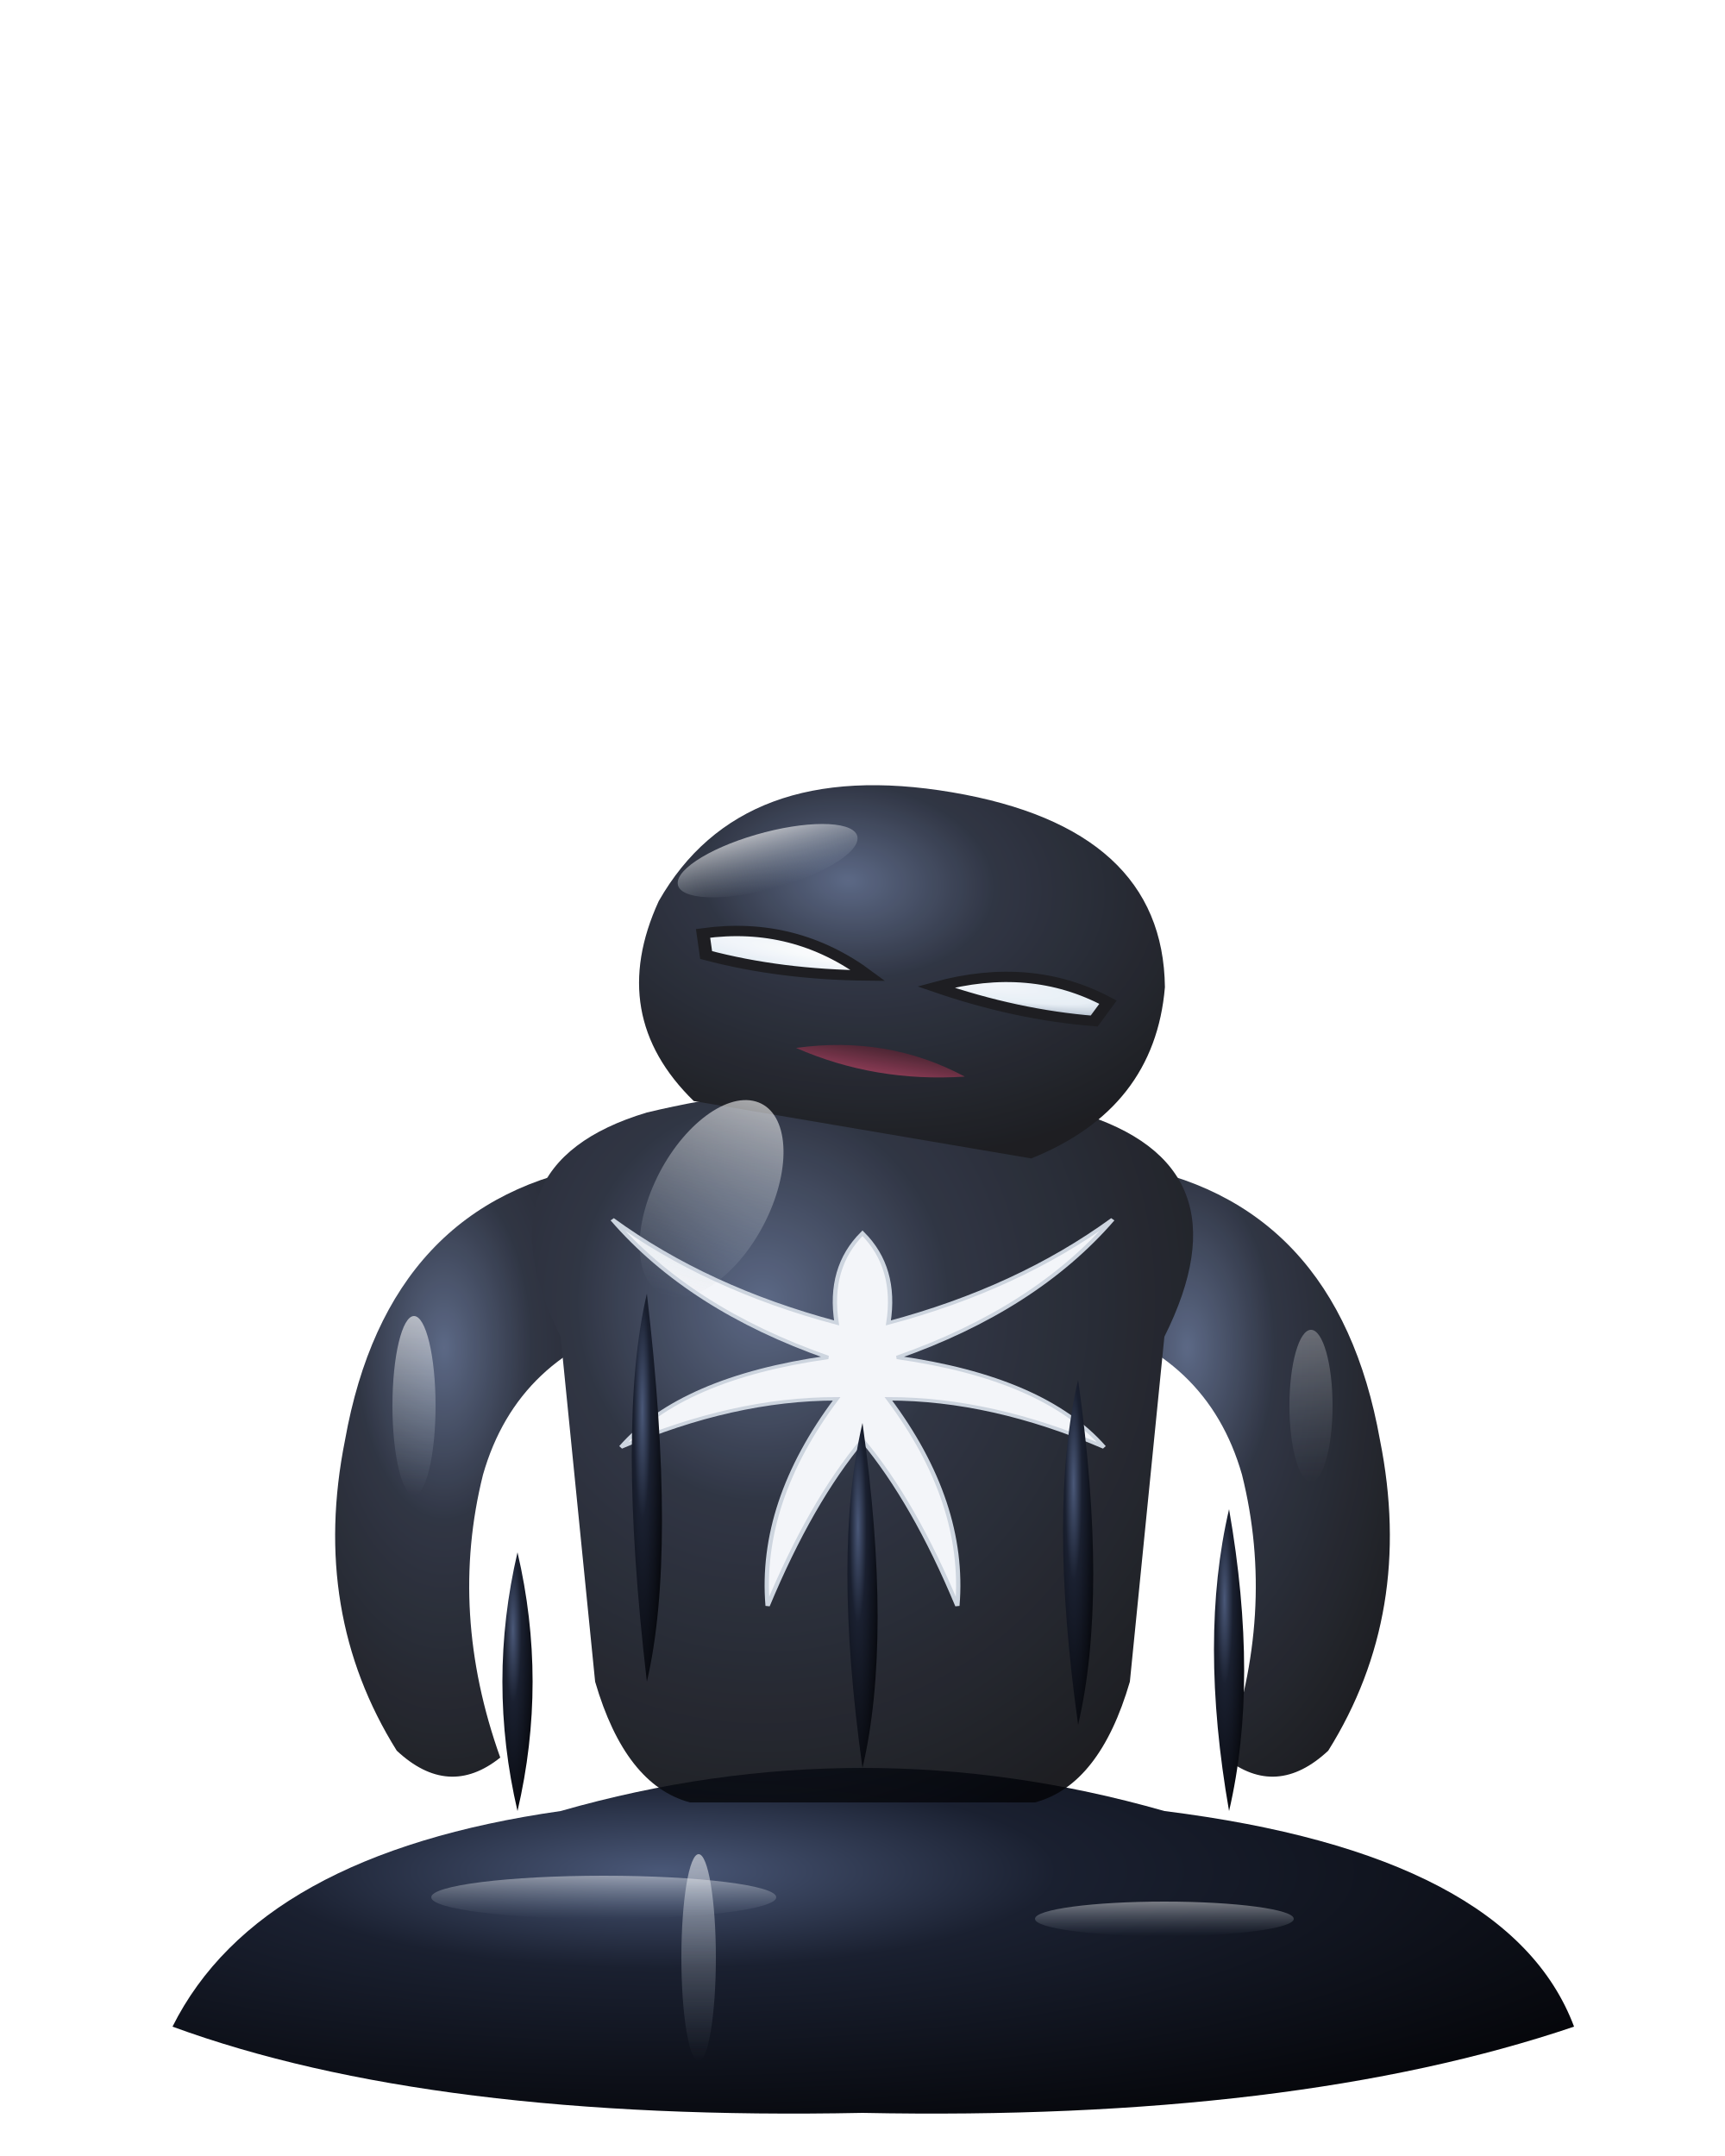
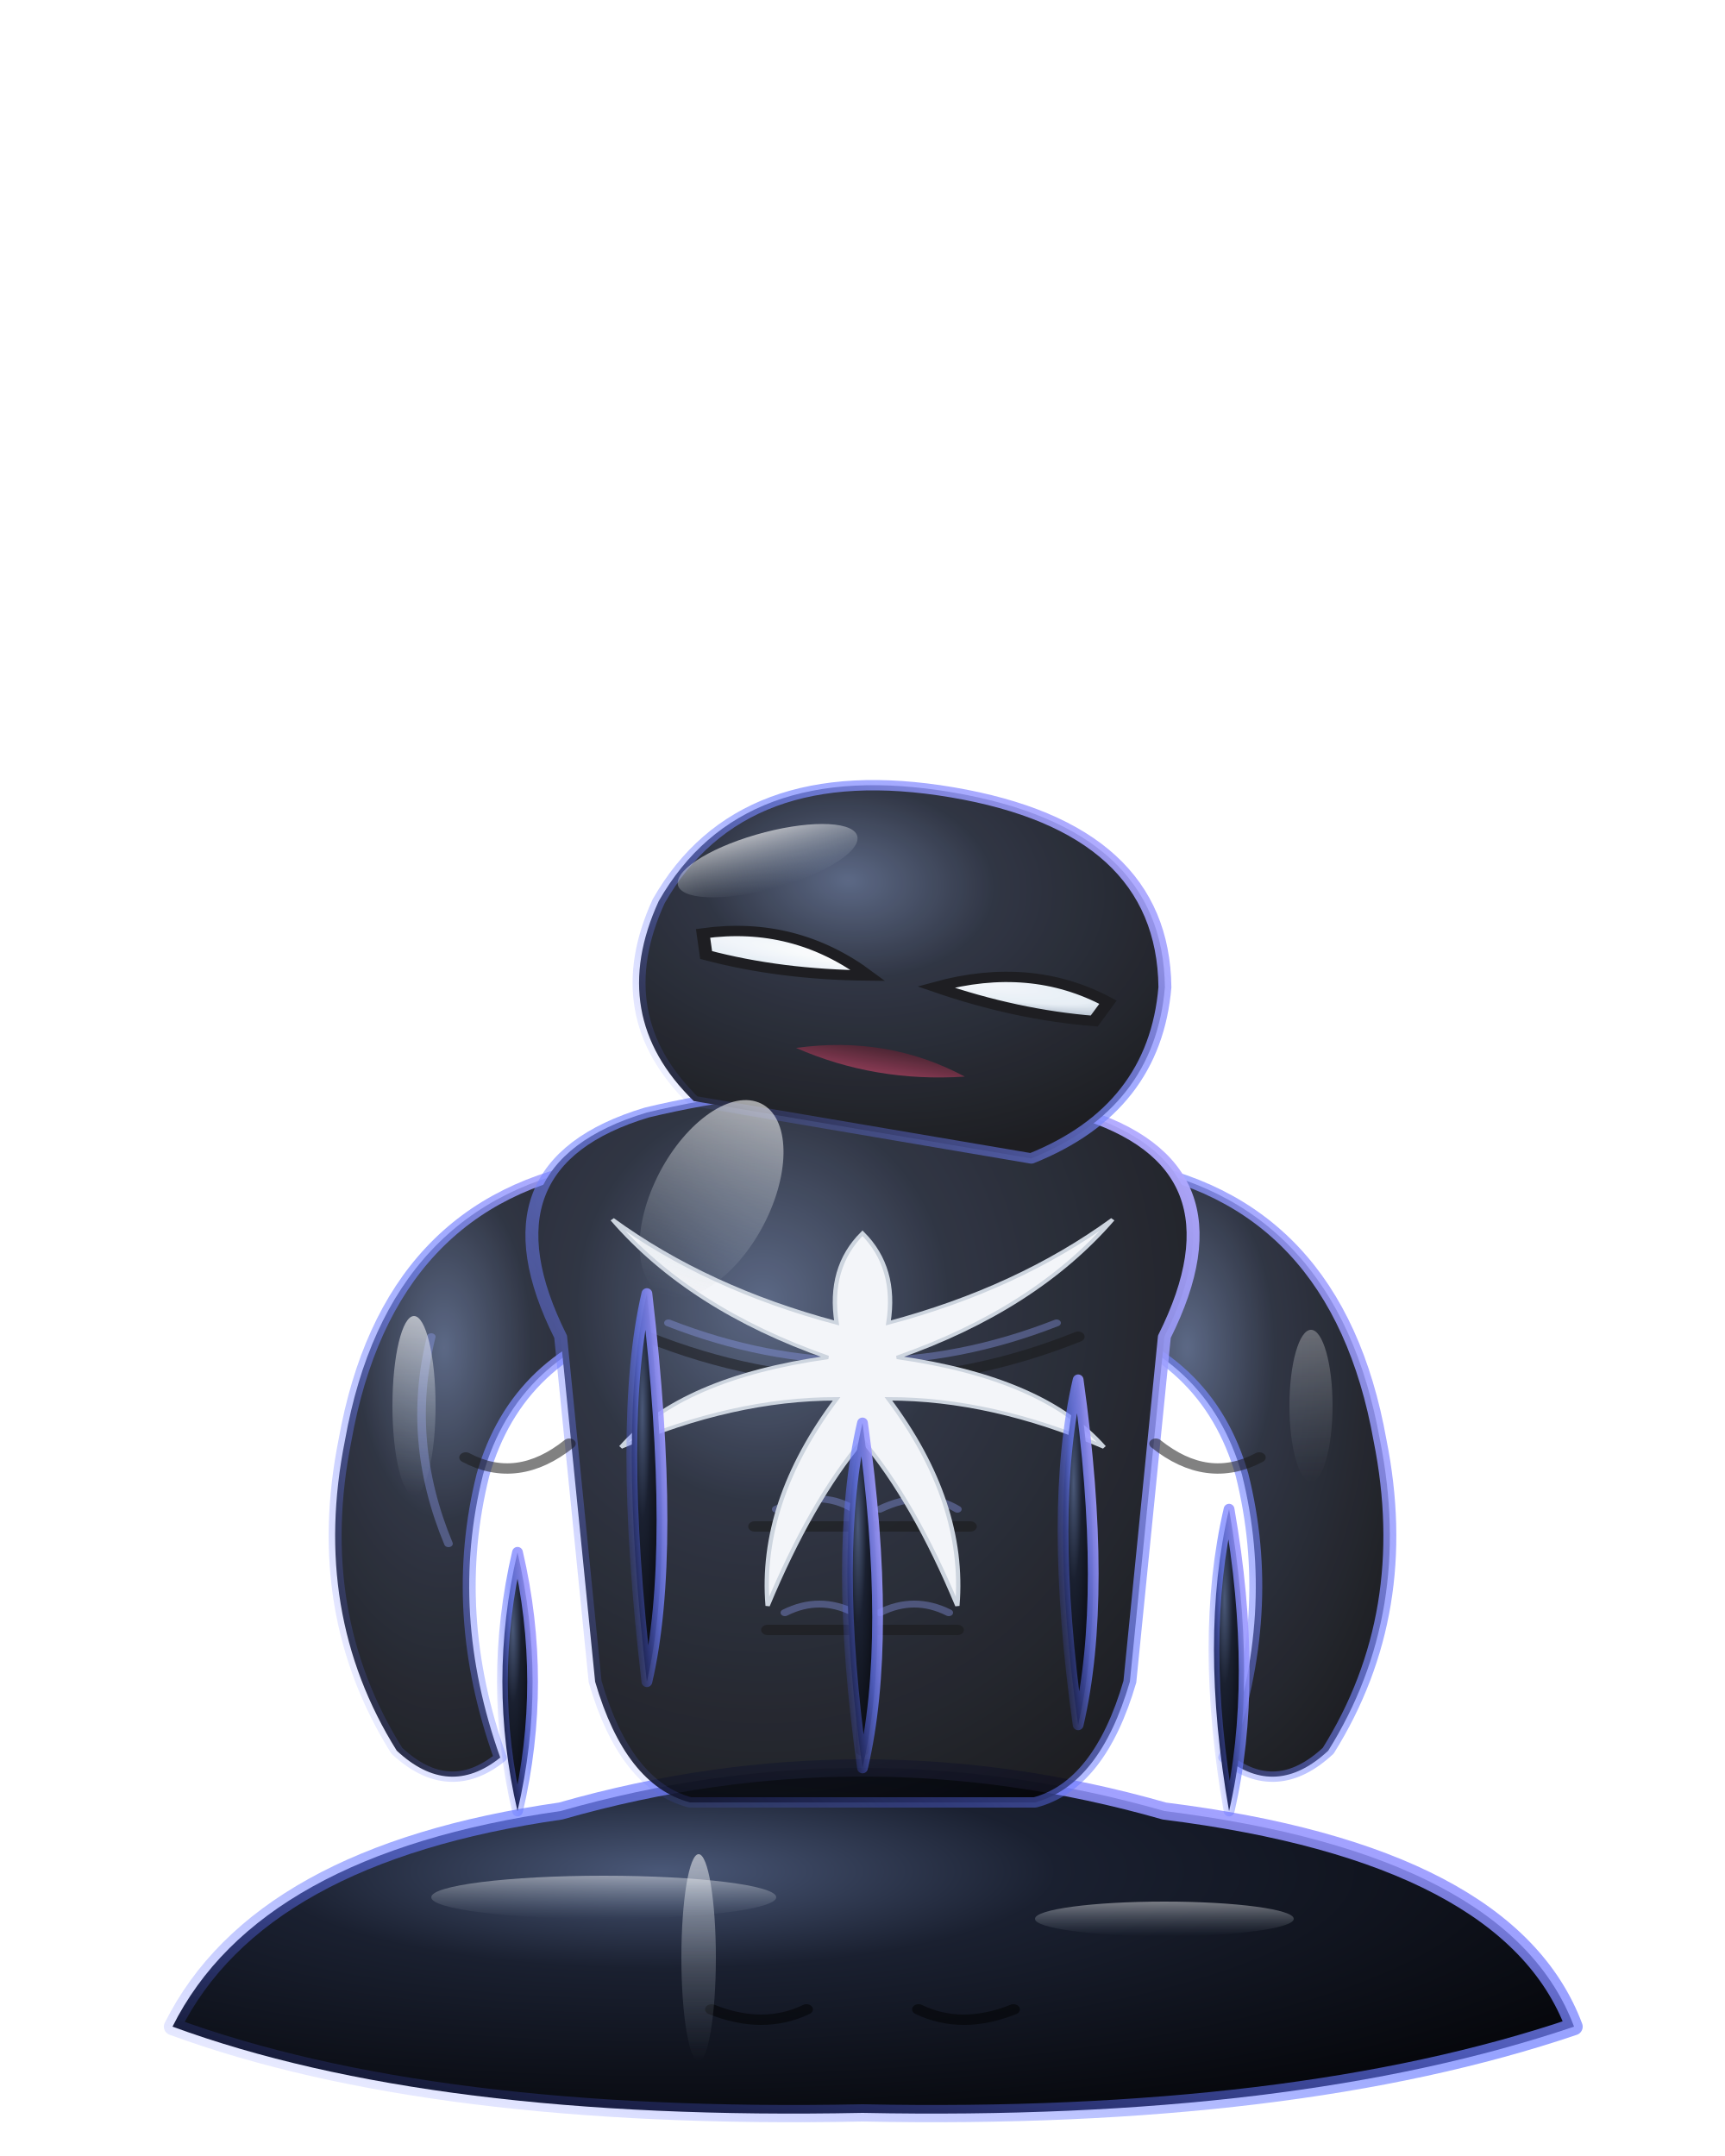
<svg xmlns="http://www.w3.org/2000/svg" viewBox="0 0 400 500">
  <defs>
    <radialGradient id="g" cx=".35" cy=".3" r=".8">
      <stop offset="0" stop-color="#4a5878" />
      <stop offset=".35" stop-color="#1a2030" />
      <stop offset="1" stop-color="#05060a" />
    </radialGradient>
    <linearGradient id="sh" x1="0" y1="0" x2="0" y2="1">
      <stop offset="0" stop-color="#fff" stop-opacity=".85" />
      <stop offset="1" stop-color="#9ab" stop-opacity="0" />
    </linearGradient>
    <radialGradient id="eye" cx=".4" cy=".35" r=".8">
      <stop offset="0" stop-color="#fff" />
      <stop offset=".7" stop-color="#e4ecf4" />
      <stop offset="1" stop-color="#9aa8ba" />
    </radialGradient>
    <linearGradient id="mo" x1="0" y1="0" x2="0" y2="1">
      <stop offset="0" stop-color="#3a0f1e" />
      <stop offset="1" stop-color="#7a2440" />
    </linearGradient>
+     <linearGradient id="rim" x1="1" y1="0" x2="0" y2="1">
+       <stop offset="0" stop-color="#b4a6ff" />
+       <stop offset=".45" stop-color="#6a7cff" stop-opacity=".7" />
+       <stop offset="1" stop-color="#4a5cff" stop-opacity="0" />
+     </linearGradient>
    <radialGradient id="sd" cx=".5" cy=".5" r=".5">
      <stop offset="0" stop-color="#000" stop-opacity=".45" />
      <stop offset="1" stop-color="#000" stop-opacity="0" />
    </radialGradient>
  </defs>
  <path fill="url(#g)" d="M40 470 Q60 430 130 420 Q200 400 270 420 Q350 430 365 470 Q300 492 200 490 Q100 492 40 470Z" />
+   <path fill="none" stroke="url(#rim)" stroke-width="4" stroke-linejoin="round" d="M40 470 Q60 430 130 420 Q200 400 270 420 Q350 430 365 470 Q300 492 200 490 Q100 492 40 470Z" />
  <g transform="translate(0 150) scale(1 .8)" opacity=".9">
    <path fill="url(#g)" d="M140 150 Q90 160 80 230 Q72 280 92 320 Q104 334 116 322 Q104 280 112 240 Q120 205 150 195 Z" />
    <path fill="url(#g)" d="M260 150 Q310 160 320 230 Q328 280 308 320 Q296 334 284 322 Q296 280 288 240 Q280 205 250 195 Z" />
+     <path fill="none" stroke="url(#rim)" stroke-width="3" stroke-linejoin="round" d="M140 150 Q90 160 80 230 Q72 280 92 320 Q104 334 116 322 Q104 280 112 240 Q120 205 150 195 Z" />
+     <path fill="none" stroke="url(#rim)" stroke-width="3" stroke-linejoin="round" d="M260 150 Q310 160 320 230 Q328 280 308 320 Q296 334 284 322 Q296 280 288 240 Q280 205 250 195 Z" />
    <path fill="url(#g)" d="M130 200 Q110 150 150 135 Q200 120 250 135 Q290 150 270 200 L262 300 Q255 330 240 335 L160 335 Q145 330 138 300 Z" />
+     <path fill="none" stroke="url(#rim)" stroke-width="3" stroke-linejoin="round" d="M130 200 Q110 150 150 135 Q200 120 250 135 Q290 150 270 200 L262 300 Q255 330 240 335 L160 335 Q145 330 138 300 Z" />
+     <g fill="none" stroke-linecap="round">
+       <g stroke="#000" stroke-opacity=".55" stroke-width="3">
+         <path d="M150 200 Q200 225 250 200" />
+         <path d="M200 215 V320" />
+         <path d="M175 255 h50 M178 285 h44" />
+         <path d="M108 235 q12 8 24 -4 M292 235 q-12 8 -24 -4" />
+         <path d="M165 395 q12 6 22 0 M235 395 q-12 6 -22 0" />
+       </g>
+       <g stroke="#8a9cff" stroke-opacity=".35" stroke-width="2">
+         <path d="M155 196 Q200 218 245 196" />
+         <path d="M180 250 q10-6 18 0 M204 250 q10-6 18 0 M182 280 q8-5 16 0 M204 280 q8-5 16 0" />
+         <path d="M100 200 q-6 30 4 60" />
+       </g>
+     </g>
    <path fill="#f2f4f8" stroke="#c8d0dc" stroke-width="1" d="M200 170 q-8 10 -6 26 q-30-10-52-30 q18 26 50 40 q-34 6-48 26 q26-14 50-14 q-18 30-16 60 q10-30 22-48 q12 18 22 48 q2-30-16-60 q24 0 50 14 q-14-20-48-26 q32-14 50-40 q-22 20-52 30 q2-16-6-26z" />
    <g transform="rotate(12 200 140)">
      <path fill="url(#g)" d="M200 40 Q150 40 140 85 Q135 120 160 140 L240 140 Q265 120 260 85 Q250 40 200 40Z" />
+       <path fill="none" stroke="url(#rim)" stroke-width="3" stroke-linejoin="round" d="M200 40 Q150 40 140 85 Q135 120 160 140 L240 140 Q265 120 260 85 Q250 40 200 40Z" />
      <path fill="url(#eye)" stroke="#05060a" stroke-width="3" d="M152 92 Q172 84 192 96 Q172 100 154 98Z M248 92 Q228 84 208 96 Q228 100 246 98Z" />
      <path fill="url(#mo)" d="M180 120 Q200 112 220 120 Q200 126 180 120Z" />
    </g>
    <g fill="url(#sh)" opacity=".7">
      <ellipse cx="178" cy="62" rx="22" ry="8" transform="rotate(-20 178 62)" />
      <ellipse cx="165" cy="160" rx="14" ry="30" transform="rotate(20 165 160)" />
      <ellipse cx="96" cy="220" rx="5" ry="26" />
      <ellipse cx="304" cy="220" rx="5" ry="22" opacity=".5" />
      <ellipse cx="162" cy="380" rx="4" ry="30" />
    </g>
  </g>
  <path fill="url(#g)" d="M150 300 q-7 30 0 90 q7-30 0-90z" />
  <path fill="url(#g)" d="M250 320 q-7 30 0 80 q7-30 0-80z" />
  <path fill="url(#g)" d="M120 360 q-7 30 0 60 q7-30 0-60z" />
  <path fill="url(#g)" d="M285 350 q-7 30 0 70 q7-30 0-70z" />
  <path fill="url(#g)" d="M200 330 q-7 30 0 80 q7-30 0-80z" />
+   <path fill="none" stroke="url(#rim)" stroke-width="2.5" stroke-linejoin="round" d="M150 300 q-7 30 0 90 q7-30 0-90z" />
+   <path fill="none" stroke="url(#rim)" stroke-width="2.5" stroke-linejoin="round" d="M250 320 q-7 30 0 80 q7-30 0-80z" />
+   <path fill="none" stroke="url(#rim)" stroke-width="2.5" stroke-linejoin="round" d="M120 360 q-7 30 0 60 q7-30 0-60z" />
+   <path fill="none" stroke="url(#rim)" stroke-width="2.5" stroke-linejoin="round" d="M285 350 q-7 30 0 70 q7-30 0-70z" />
+   <path fill="none" stroke="url(#rim)" stroke-width="2.5" stroke-linejoin="round" d="M200 330 q-7 30 0 80 q7-30 0-80z" />
  <g fill="url(#sh)" opacity=".5">
    <ellipse cx="140" cy="440" rx="40" ry="5" />
    <ellipse cx="270" cy="445" rx="30" ry="4" />
  </g>
</svg>
